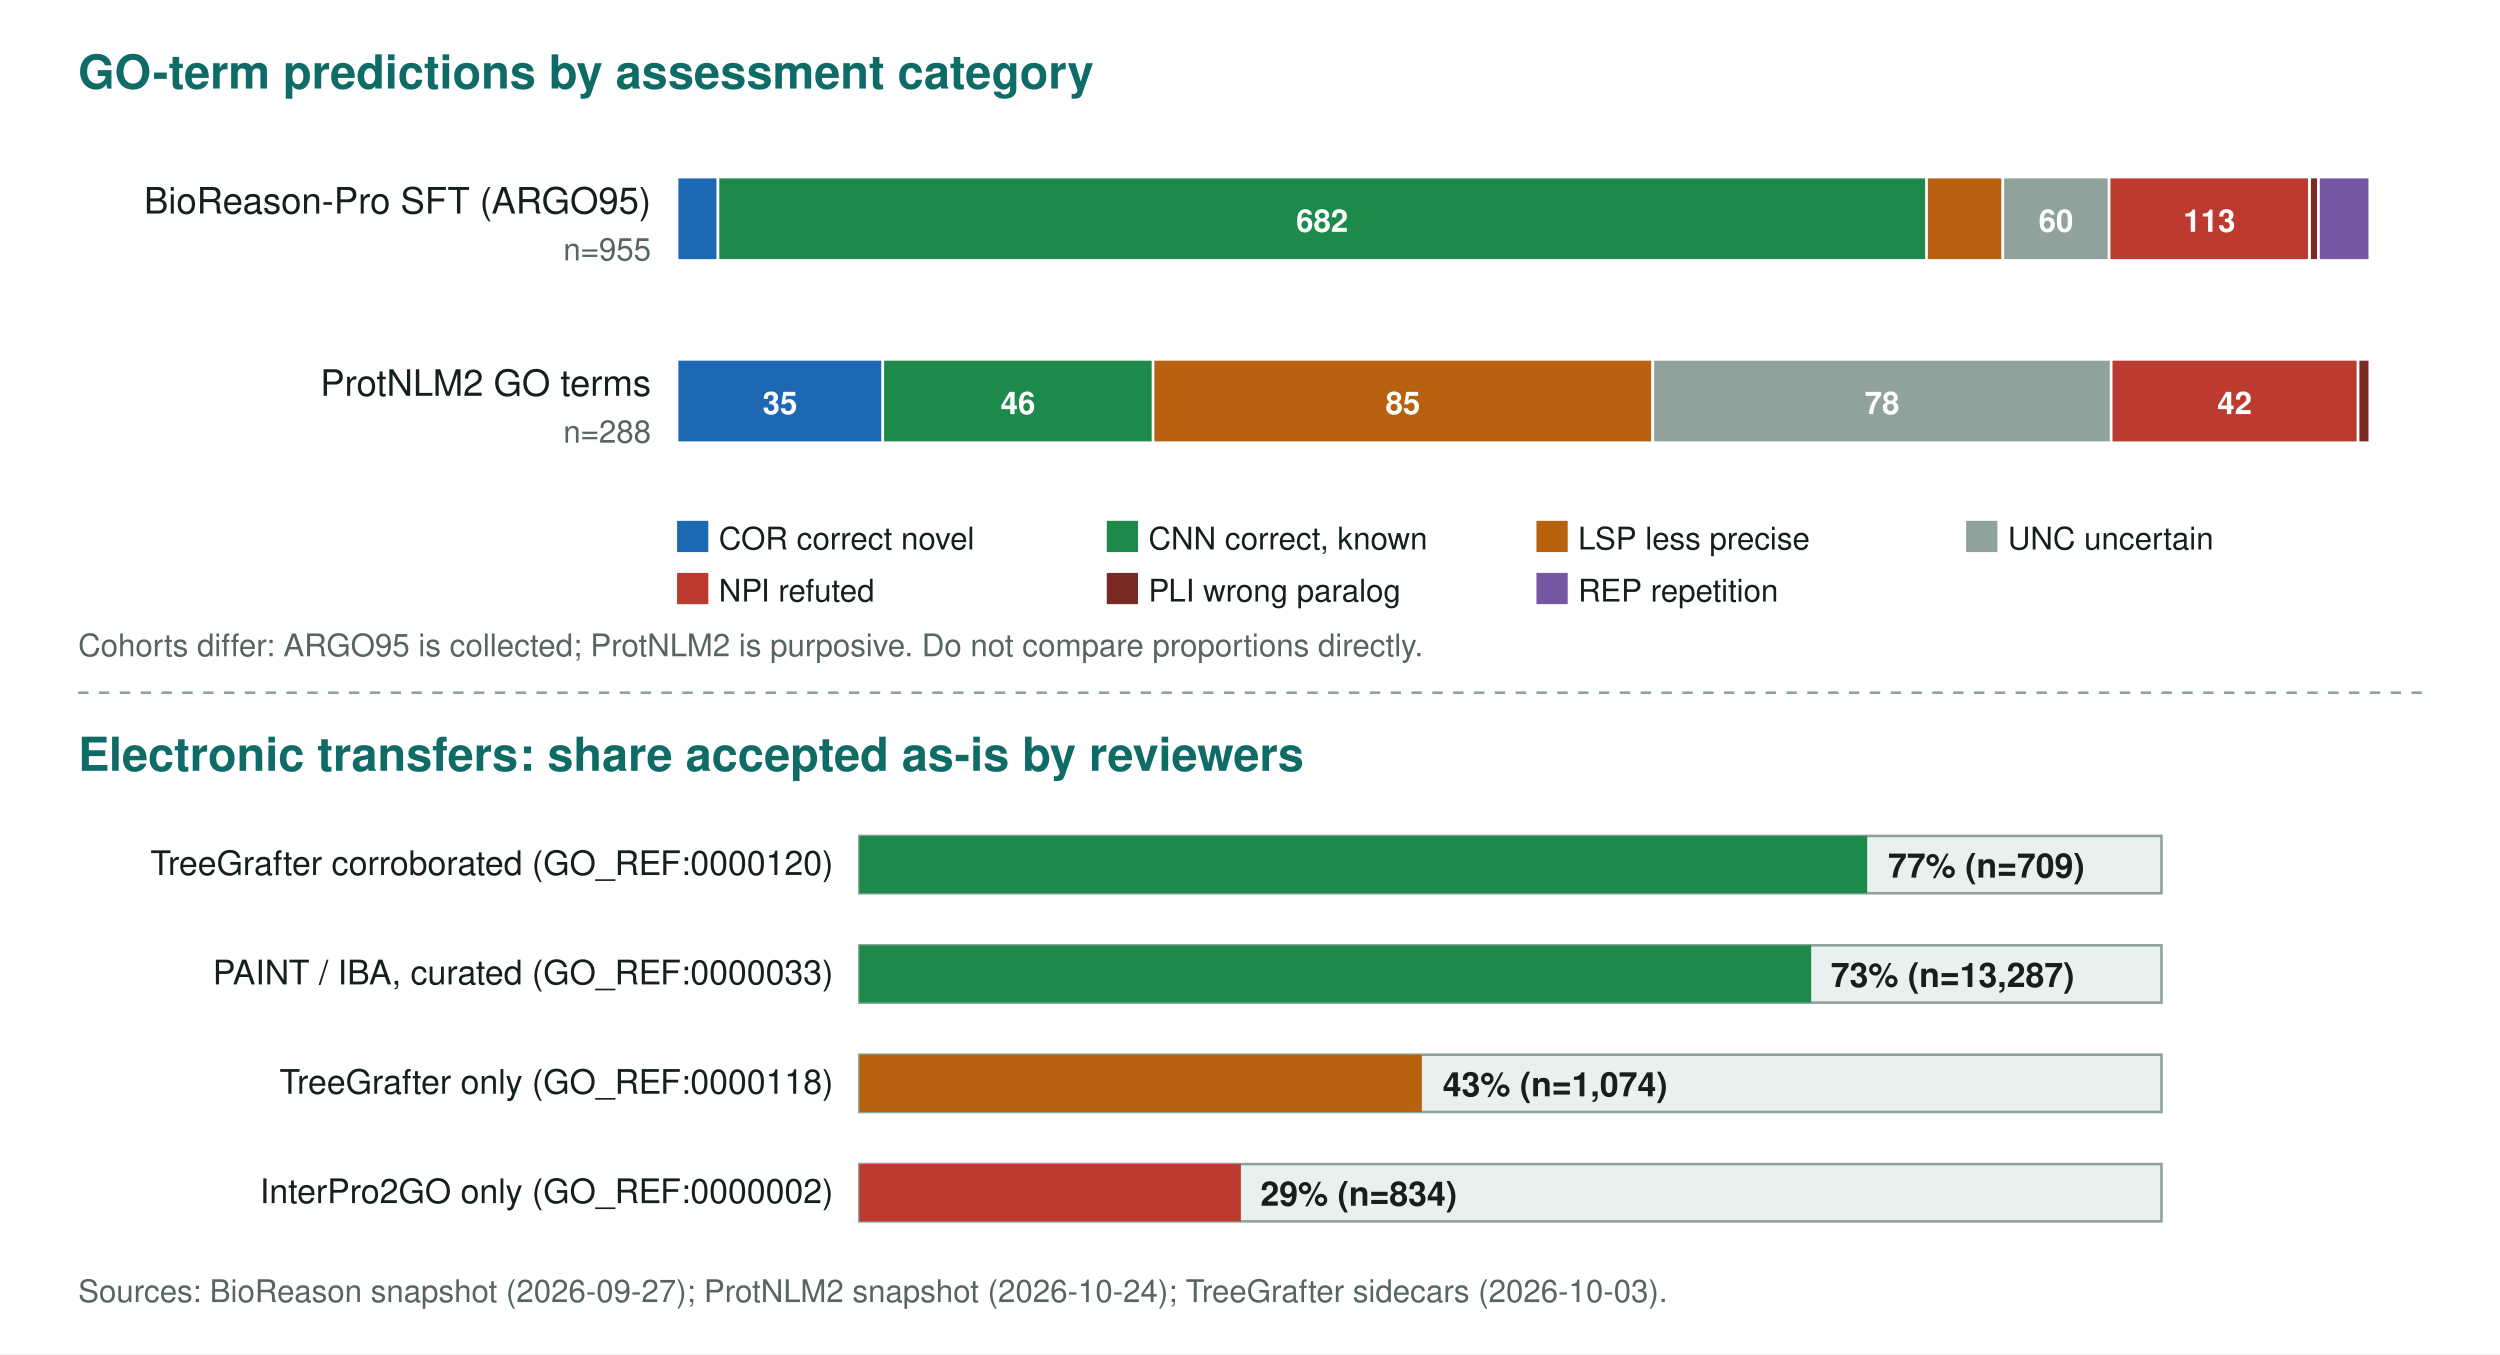
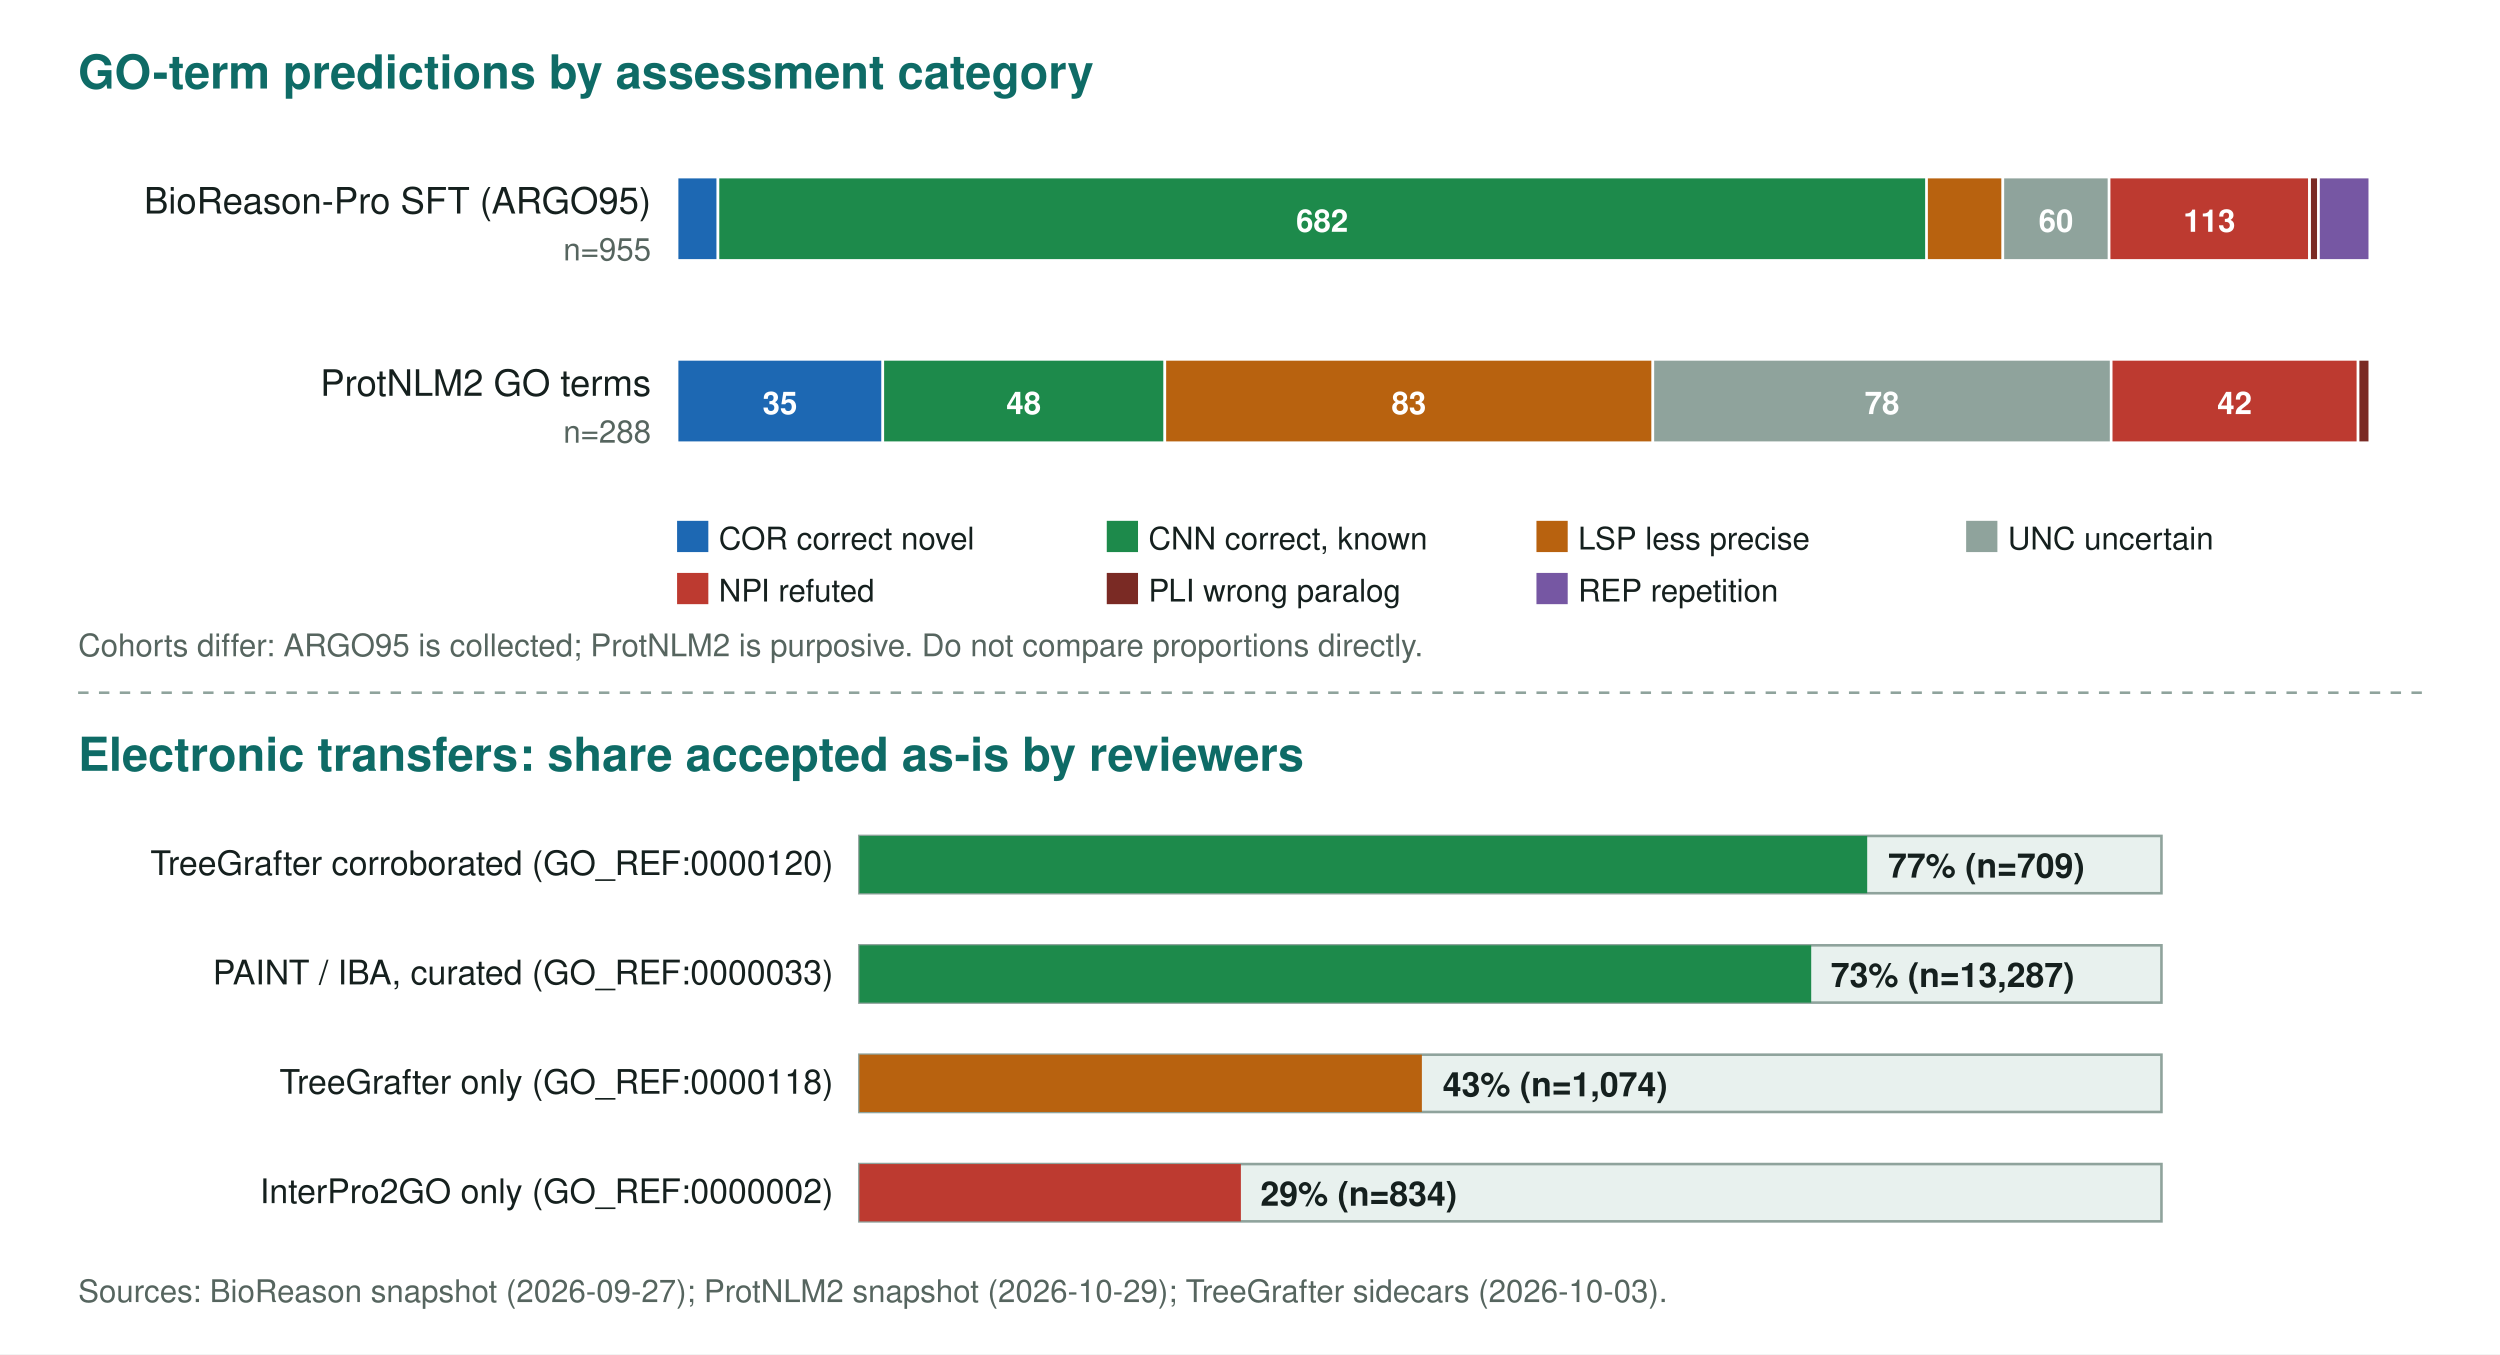
<svg xmlns="http://www.w3.org/2000/svg" viewBox="0 0 960 520" width="960" height="520" font-family="Helvetica, Arial, sans-serif">
  <rect width="960" height="520" fill="#ffffff" />
  <text x="30" y="34" font-size="18" font-weight="bold" fill="#0e6b66">GO-term predictions by assessment category</text>
  <text x="250" y="82" font-size="14" text-anchor="end" fill="#15201e">BioReason-Pro SFT (ARGO95)</text>
  <text x="250" y="100" font-size="12" text-anchor="end" fill="#56655f">n=955</text>
  <rect x="260.0" y="68" width="15.7" height="32" fill="#1d68b3" stroke="#ffffff" />
  <rect x="275.7" y="68" width="464.2" height="32" fill="#1d8a4b" stroke="#ffffff" />
  <text x="507.7" y="89" font-size="12" text-anchor="middle" fill="#ffffff" font-weight="bold">682</text>
  <rect x="739.8" y="68" width="29.3" height="32" fill="#b8620f" stroke="#ffffff" />
  <rect x="769.1" y="68" width="40.8" height="32" fill="#8fa39c" stroke="#ffffff" />
  <text x="789.5" y="89" font-size="12" text-anchor="middle" fill="#ffffff" font-weight="bold">60</text>
  <rect x="809.9" y="68" width="76.9" height="32" fill="#bd3a30" stroke="#ffffff" />
  <text x="848.4" y="89" font-size="12" text-anchor="middle" fill="#ffffff" font-weight="bold">113</text>
  <rect x="886.9" y="68" width="3.4" height="32" fill="#7a2a24" stroke="#ffffff" />
  <rect x="890.3" y="68" width="19.7" height="32" fill="#7657a3" stroke="#ffffff" />
  <text x="250" y="152" font-size="14" text-anchor="end" fill="#15201e">ProtNLM2 GO terms</text>
  <text x="250" y="170" font-size="12" text-anchor="end" fill="#56655f">n=288</text>
  <rect x="260.0" y="138" width="79.0" height="32" fill="#1d68b3" stroke="#ffffff" />
  <text x="299.5" y="159" font-size="12" text-anchor="middle" fill="#ffffff" font-weight="bold">35</text>
-   <rect x="339.0" y="138" width="103.8" height="32" fill="#1d8a4b" stroke="#ffffff" />
-   <text x="390.9" y="159" font-size="12" text-anchor="middle" fill="#ffffff" font-weight="bold">46</text>
-   <rect x="442.8" y="138" width="191.8" height="32" fill="#b8620f" stroke="#ffffff" />
-   <text x="538.7" y="159" font-size="12" text-anchor="middle" fill="#ffffff" font-weight="bold">85</text>
+   <rect x="339.0" y="138" width="108.3" height="32" fill="#1d8a4b" stroke="#ffffff" />
+   <text x="393.1" y="159" font-size="12" text-anchor="middle" fill="#ffffff" font-weight="bold">48</text>
+   <rect x="447.3" y="138" width="187.4" height="32" fill="#b8620f" stroke="#ffffff" />
+   <text x="541.0" y="159" font-size="12" text-anchor="middle" fill="#ffffff" font-weight="bold">83</text>
  <rect x="634.7" y="138" width="176.0" height="32" fill="#8fa39c" stroke="#ffffff" />
  <text x="722.7" y="159" font-size="12" text-anchor="middle" fill="#ffffff" font-weight="bold">78</text>
  <rect x="810.7" y="138" width="94.8" height="32" fill="#bd3a30" stroke="#ffffff" />
  <text x="858.1" y="159" font-size="12" text-anchor="middle" fill="#ffffff" font-weight="bold">42</text>
  <rect x="905.5" y="138" width="4.5" height="32" fill="#7a2a24" stroke="#ffffff" />
  <rect x="260" y="200" width="12" height="12" fill="#1d68b3" />
  <text x="276" y="211" font-size="12" fill="#15201e">COR correct novel</text>
  <rect x="425" y="200" width="12" height="12" fill="#1d8a4b" />
  <text x="441" y="211" font-size="12" fill="#15201e">CNN correct, known</text>
  <rect x="590" y="200" width="12" height="12" fill="#b8620f" />
  <text x="606" y="211" font-size="12" fill="#15201e">LSP less precise</text>
  <rect x="755" y="200" width="12" height="12" fill="#8fa39c" />
  <text x="771" y="211" font-size="12" fill="#15201e">UNC uncertain</text>
  <rect x="260" y="220" width="12" height="12" fill="#bd3a30" />
  <text x="276" y="231" font-size="12" fill="#15201e">NPI refuted</text>
  <rect x="425" y="220" width="12" height="12" fill="#7a2a24" />
  <text x="441" y="231" font-size="12" fill="#15201e">PLI wrong paralog</text>
  <rect x="590" y="220" width="12" height="12" fill="#7657a3" />
  <text x="606" y="231" font-size="12" fill="#15201e">REP repetition</text>
  <text x="30" y="252" font-size="12" fill="#56655f">Cohorts differ: ARGO95 is collected; ProtNLM2 is purposive. Do not compare proportions directly.</text>
  <line x1="30" y1="266" x2="930" y2="266" stroke="#8fa39c" stroke-dasharray="4 4" />
  <text x="30" y="296" font-size="18" font-weight="bold" fill="#0e6b66">Electronic transfers: share accepted as-is by reviewers</text>
  <text x="320" y="336" font-size="13" text-anchor="end" fill="#15201e">TreeGrafter corroborated (GO_REF:0000120)</text>
  <rect x="330" y="321" width="500" height="22" fill="#e8f1ee" stroke="#8fa39c" />
  <rect x="330" y="321" width="387" height="22" fill="#1d8a4b" />
  <text x="725" y="337" font-size="13" font-weight="bold" fill="#15201e">77%  (n=709)</text>
  <text x="320" y="378" font-size="13" text-anchor="end" fill="#15201e">PAINT / IBA, curated (GO_REF:0000033)</text>
  <rect x="330" y="363" width="500" height="22" fill="#e8f1ee" stroke="#8fa39c" />
  <rect x="330" y="363" width="365.5" height="22" fill="#1d8a4b" />
  <text x="703" y="379" font-size="13" font-weight="bold" fill="#15201e">73%  (n=13,287)</text>
  <text x="320" y="420" font-size="13" text-anchor="end" fill="#15201e">TreeGrafter only (GO_REF:0000118)</text>
  <rect x="330" y="405" width="500" height="22" fill="#e8f1ee" stroke="#8fa39c" />
  <rect x="330" y="405" width="216" height="22" fill="#b8620f" />
  <text x="554" y="421" font-size="13" font-weight="bold" fill="#15201e">43%  (n=1,074)</text>
  <text x="320" y="462" font-size="13" text-anchor="end" fill="#15201e">InterPro2GO only (GO_REF:0000002)</text>
  <rect x="330" y="447" width="500" height="22" fill="#e8f1ee" stroke="#8fa39c" />
  <rect x="330" y="447" width="146.5" height="22" fill="#bd3a30" />
  <text x="484" y="463" font-size="13" font-weight="bold" fill="#15201e">29%  (n=834)</text>
-   <text x="30" y="500" font-size="12" fill="#56655f">Sources: BioReason snapshot (2026-09-27); ProtNLM2 snapshot (2026-10-24); TreeGrafter sidecars (2026-10-03).</text>
+   <text x="30" y="500" font-size="12" fill="#56655f">Sources: BioReason snapshot (2026-09-27); ProtNLM2 snapshot (2026-10-29); TreeGrafter sidecars (2026-10-03).</text>
</svg>
